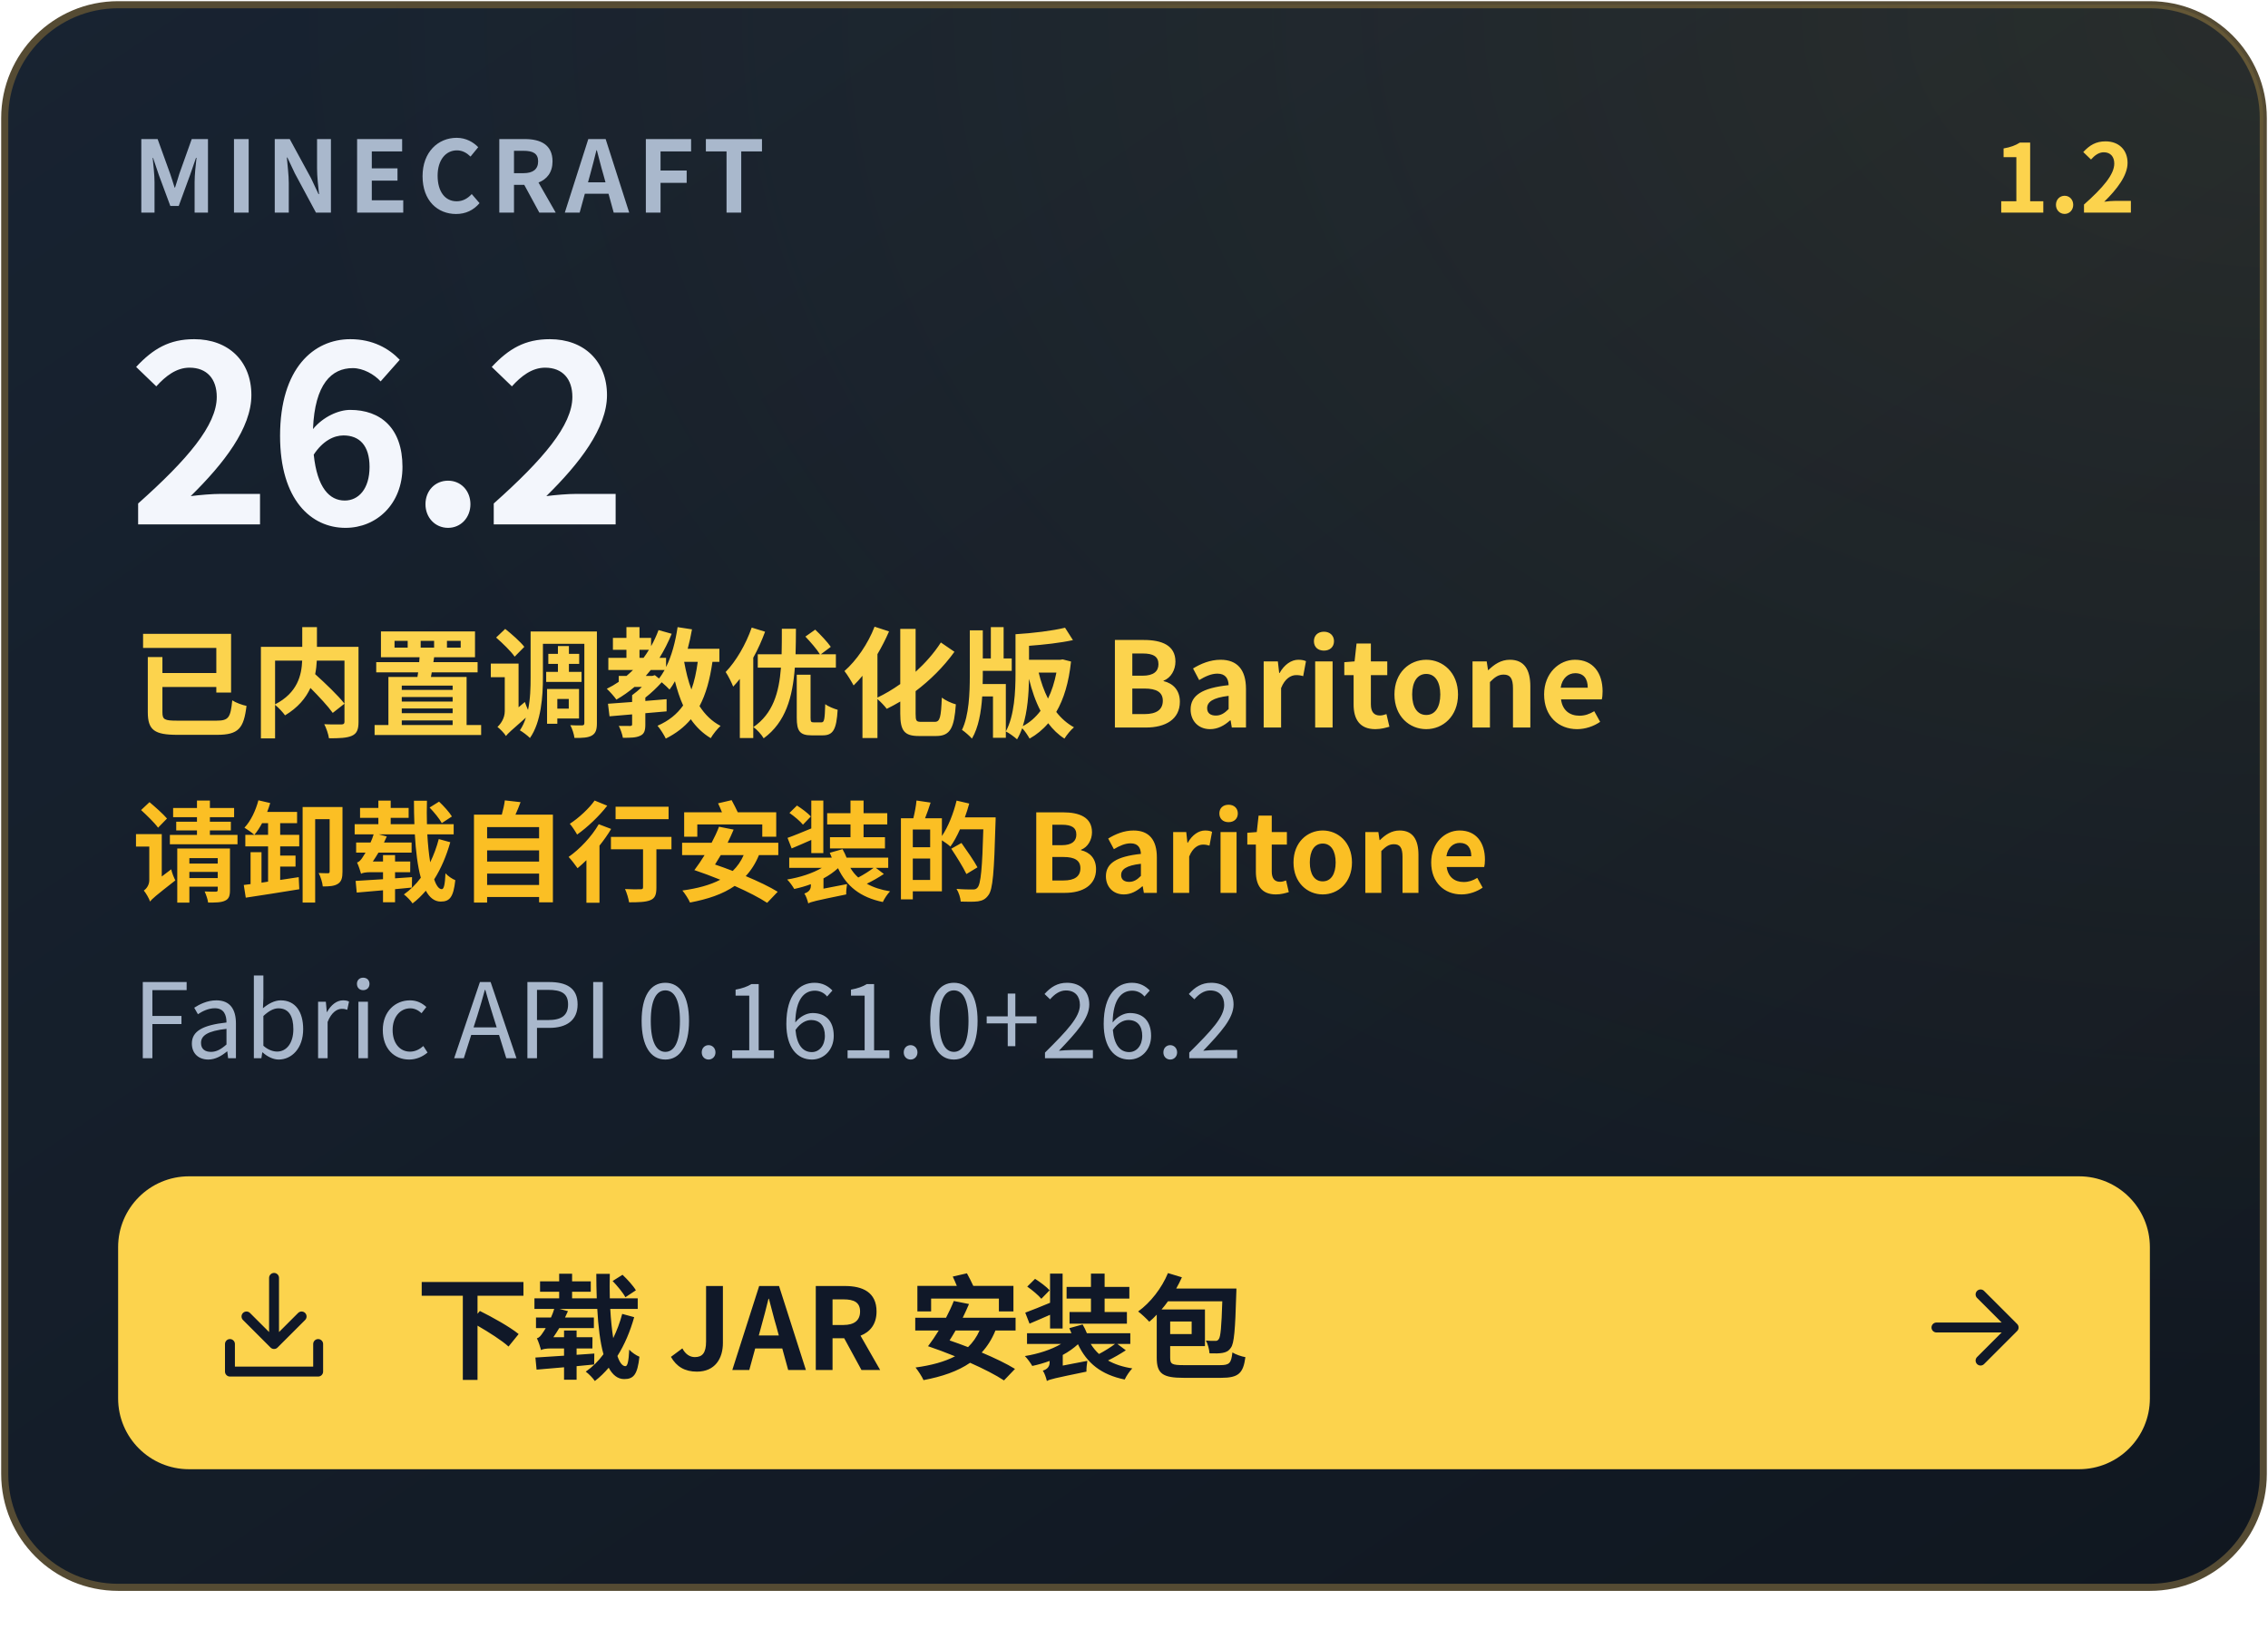
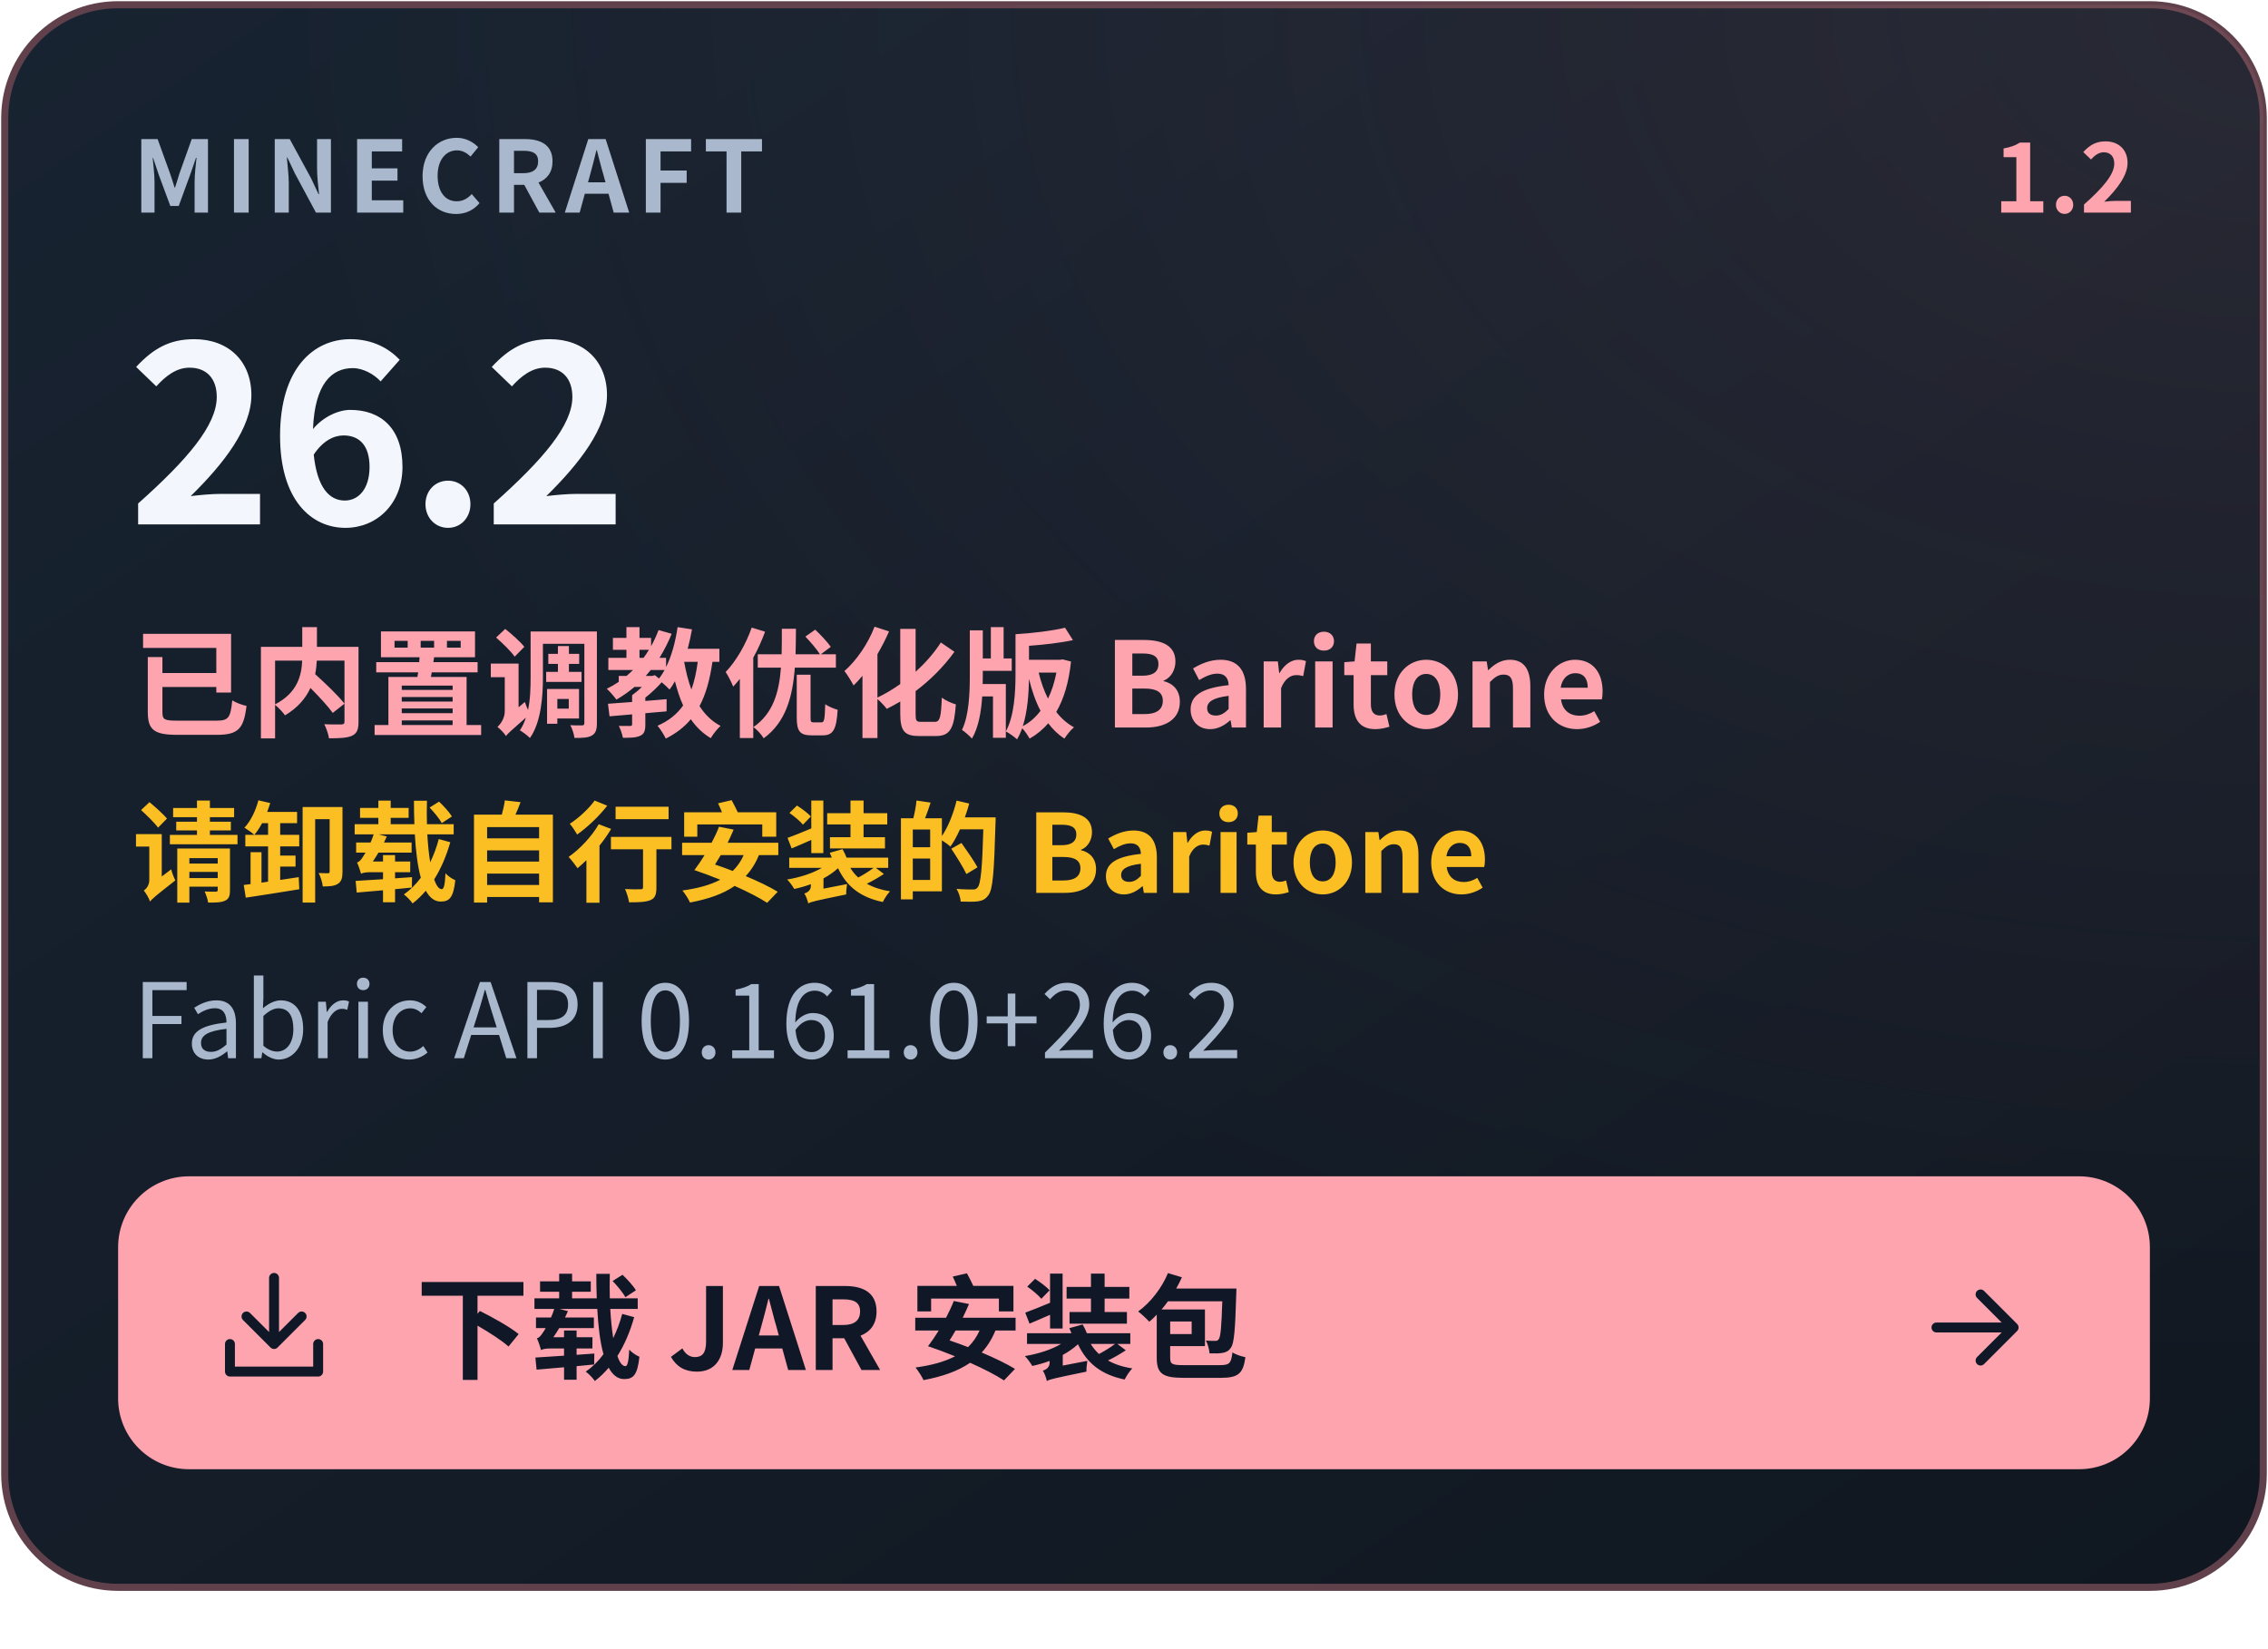
<svg xmlns="http://www.w3.org/2000/svg" width="480" height="349" viewBox="0 0 480 349" role="img" aria-label="下载 Minecraft 26.2 JAR · 正式版 1.2 · 已内置调教优化版 Baritone · 请卸载自行安装的 Baritone">
  <defs>
    <linearGradient id="bg" x1="0" y1="0" x2="1" y2="1">
      <stop stop-color="#182331" />
      <stop offset="1" stop-color="#101720" />
    </linearGradient>
    <radialGradient id="glow" cx="100%" cy="0%" r="110%">
-       <stop stop-color="#FCD34D" stop-opacity=".09" />
-       <stop offset=".8" stop-color="#FCD34D" stop-opacity="0" />
+       <stop stop-color="#FDA4AF" stop-opacity=".09" />
+       <stop offset=".8" stop-color="#FDA4AF" stop-opacity="0" />
    </radialGradient>
  </defs>
  <g font-family="Segoe UI, Microsoft YaHei, Noto Sans CJK SC, PingFang SC, Arial, sans-serif">
-     <rect x="1" y="1" width="478" height="335" rx="24" fill="url(#bg)" stroke="#554B33" stroke-width="1.5" />
+     <rect x="1" y="1" width="478" height="335" rx="24" fill="url(#bg)" stroke="#60414B" stroke-width="1.5" />
    <rect x="1" y="1" width="478" height="335" rx="24" fill="url(#glow)" />
    <text x="28" y="45" font-size="21" fill="#A9B8CC" font-weight="600" letter-spacing="1.7">MINECRAFT</text>
-     <text x="452" y="45" font-size="20" fill="#FCD34D" font-weight="650" id="release-version" text-anchor="end">1.2</text>
+     <text x="452" y="45" font-size="20" fill="#FDA4AF" font-weight="650" id="release-version" text-anchor="end">1.2</text>
    <text x="27" y="111" font-size="52" fill="#F3F6FC" font-weight="700" id="game-version" letter-spacing="-1">26.2</text>
-     <text x="28" y="154" font-size="25" fill="#FCD34D" font-weight="600" id="download-note">已内置调教优化版 Baritone</text>
+     <text x="28" y="154" font-size="25" fill="#FDA4AF" font-weight="600" id="download-note">已内置调教优化版 Baritone</text>
    <text x="28" y="189" font-size="23" fill="#FBBF24" font-weight="650" id="baritone-warning">请卸载自行安装的 Baritone</text>
    <text x="28" y="224" font-size="22" fill="#A9B8CC" font-weight="400" id="fabric-api">Fabric API  0.161.0+26.2</text>
-     <rect x="25" y="249" width="430" height="62" rx="15" fill="#FCD34D" />
+     <rect x="25" y="249" width="430" height="62" rx="15" fill="#FDA4AF" />
    <g transform="translate(44 267) scale(1.166667)" fill="none" stroke="#101828" stroke-width="1.8" stroke-linecap="round" stroke-linejoin="round">
      <path d="M12 3v12m-5-5 5 5 5-5M4 15v5h16v-5" />
    </g>
    <text x="88" y="290" font-size="24" fill="#101828" font-weight="650">下载 JAR 安装包</text>
    <g transform="translate(404 267) scale(1.166667)" fill="none" stroke="#101828" stroke-width="1.8" stroke-linecap="round" stroke-linejoin="round">
      <path d="M5 12h14m-6-6 6 6-6 6" />
    </g>
  </g>
</svg>
